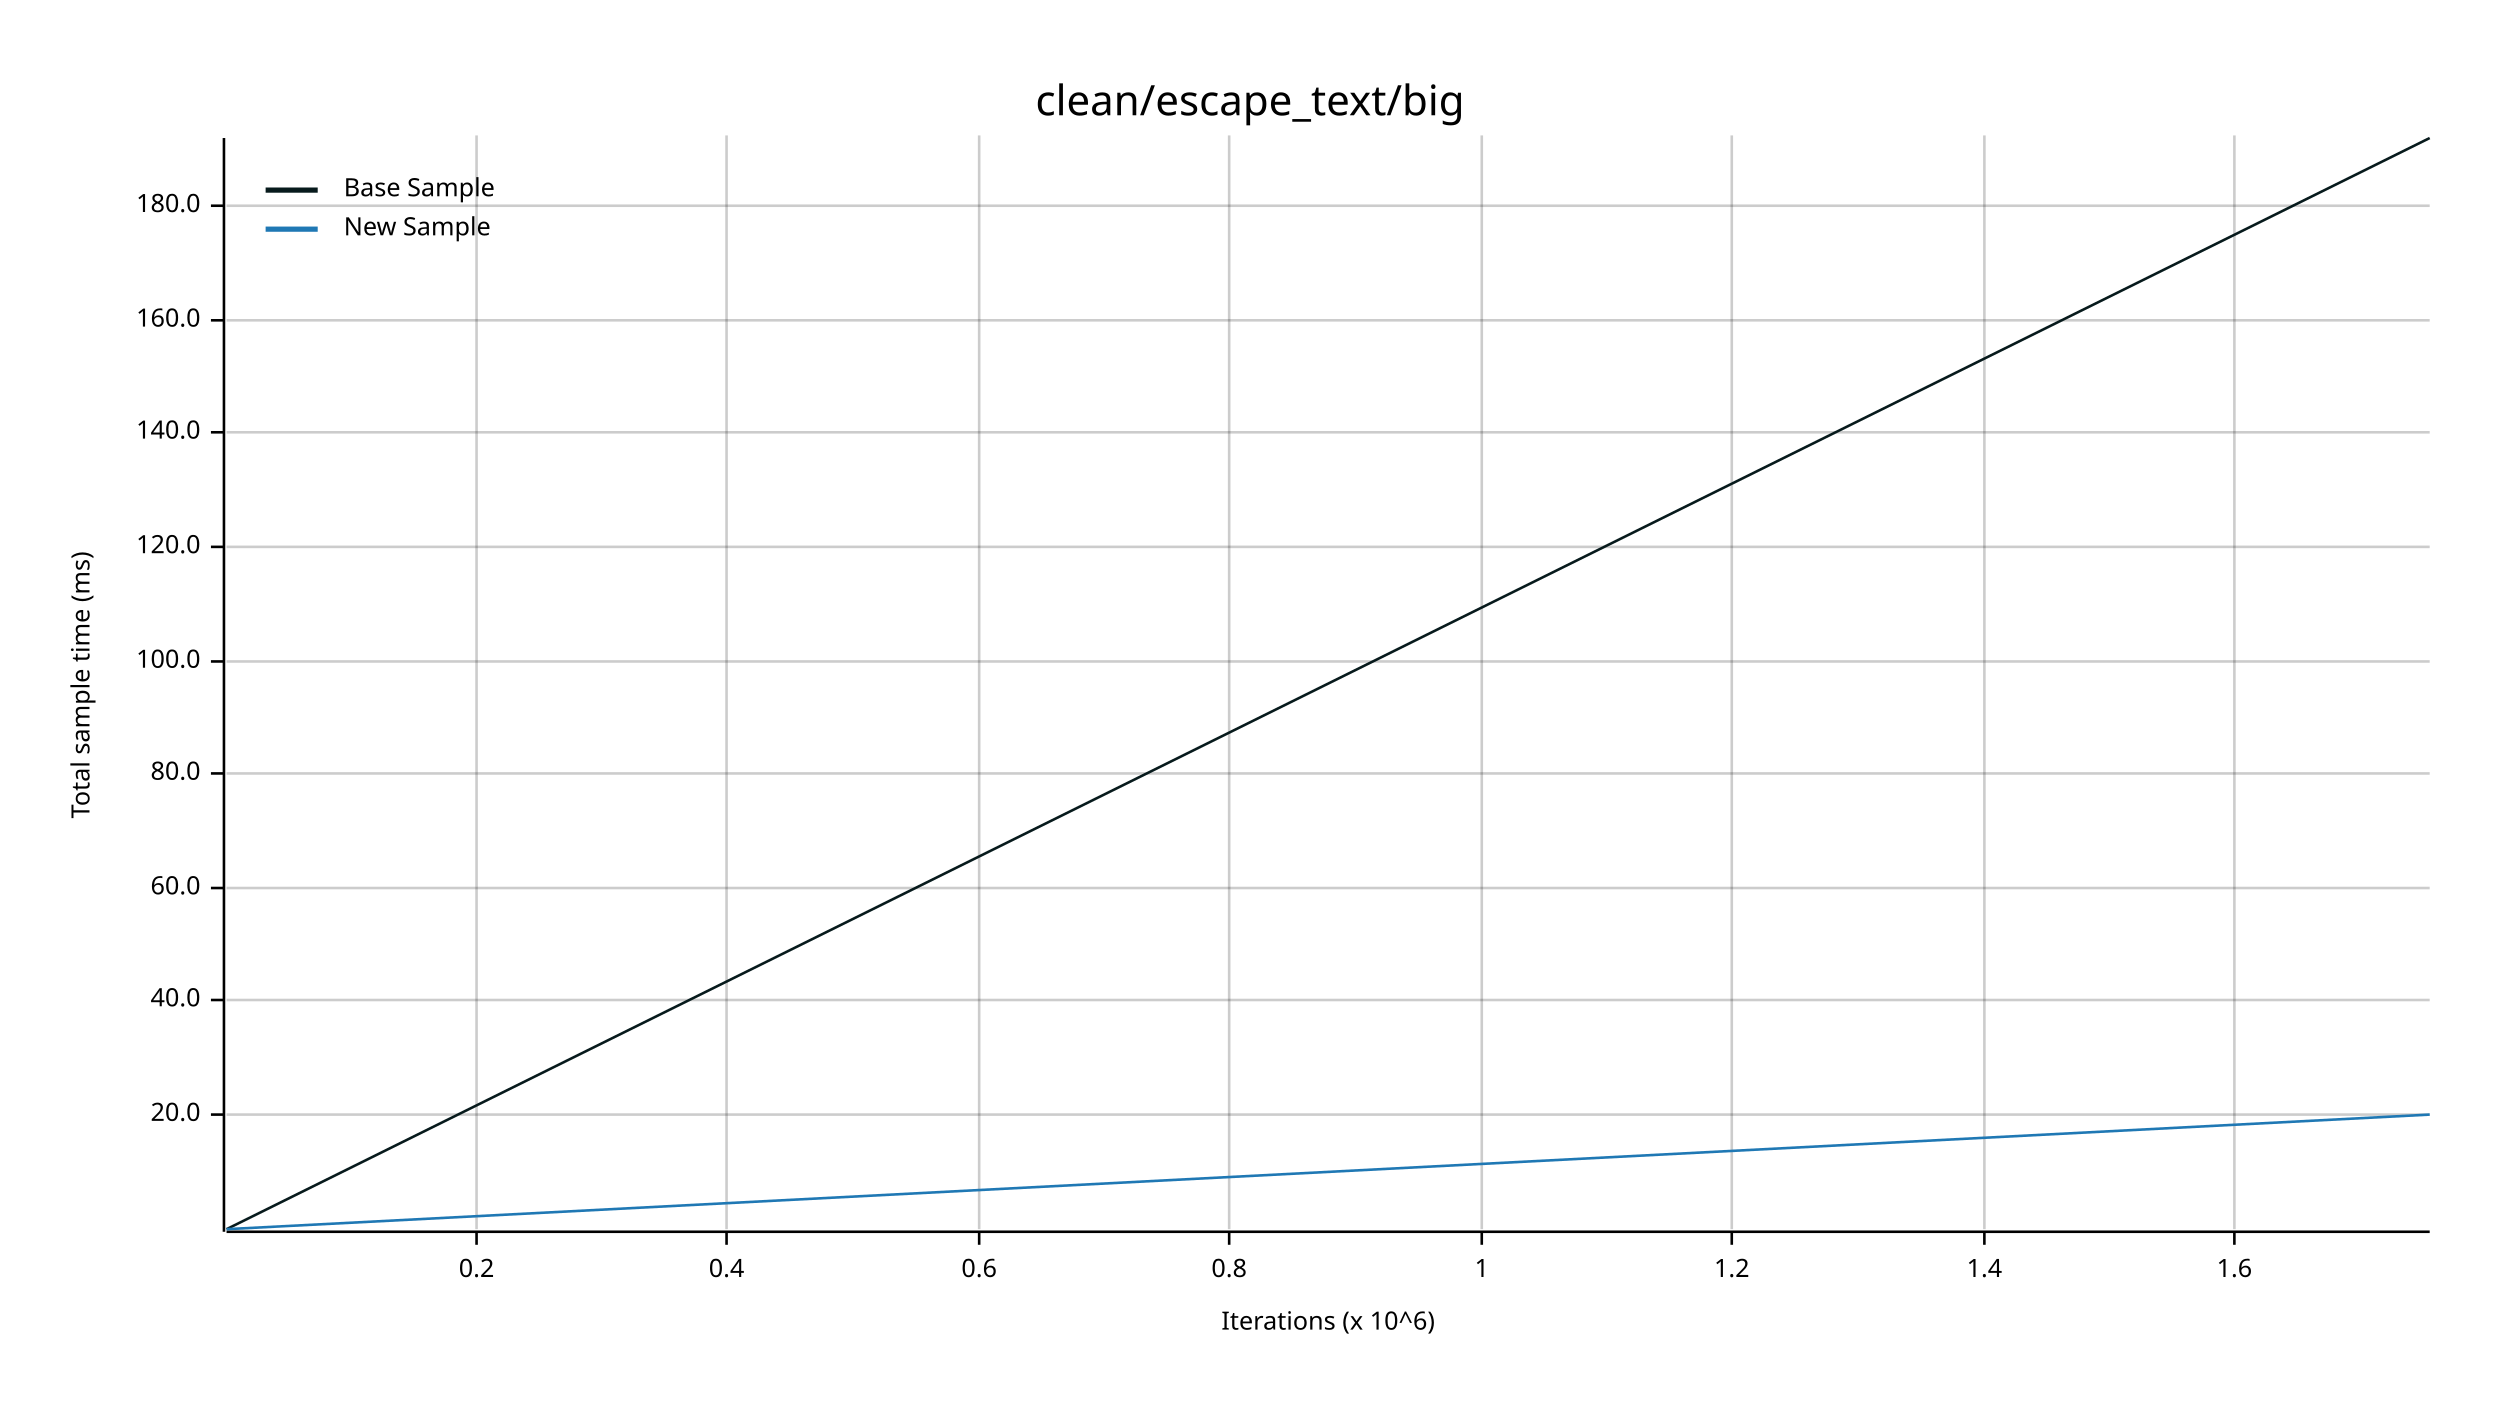
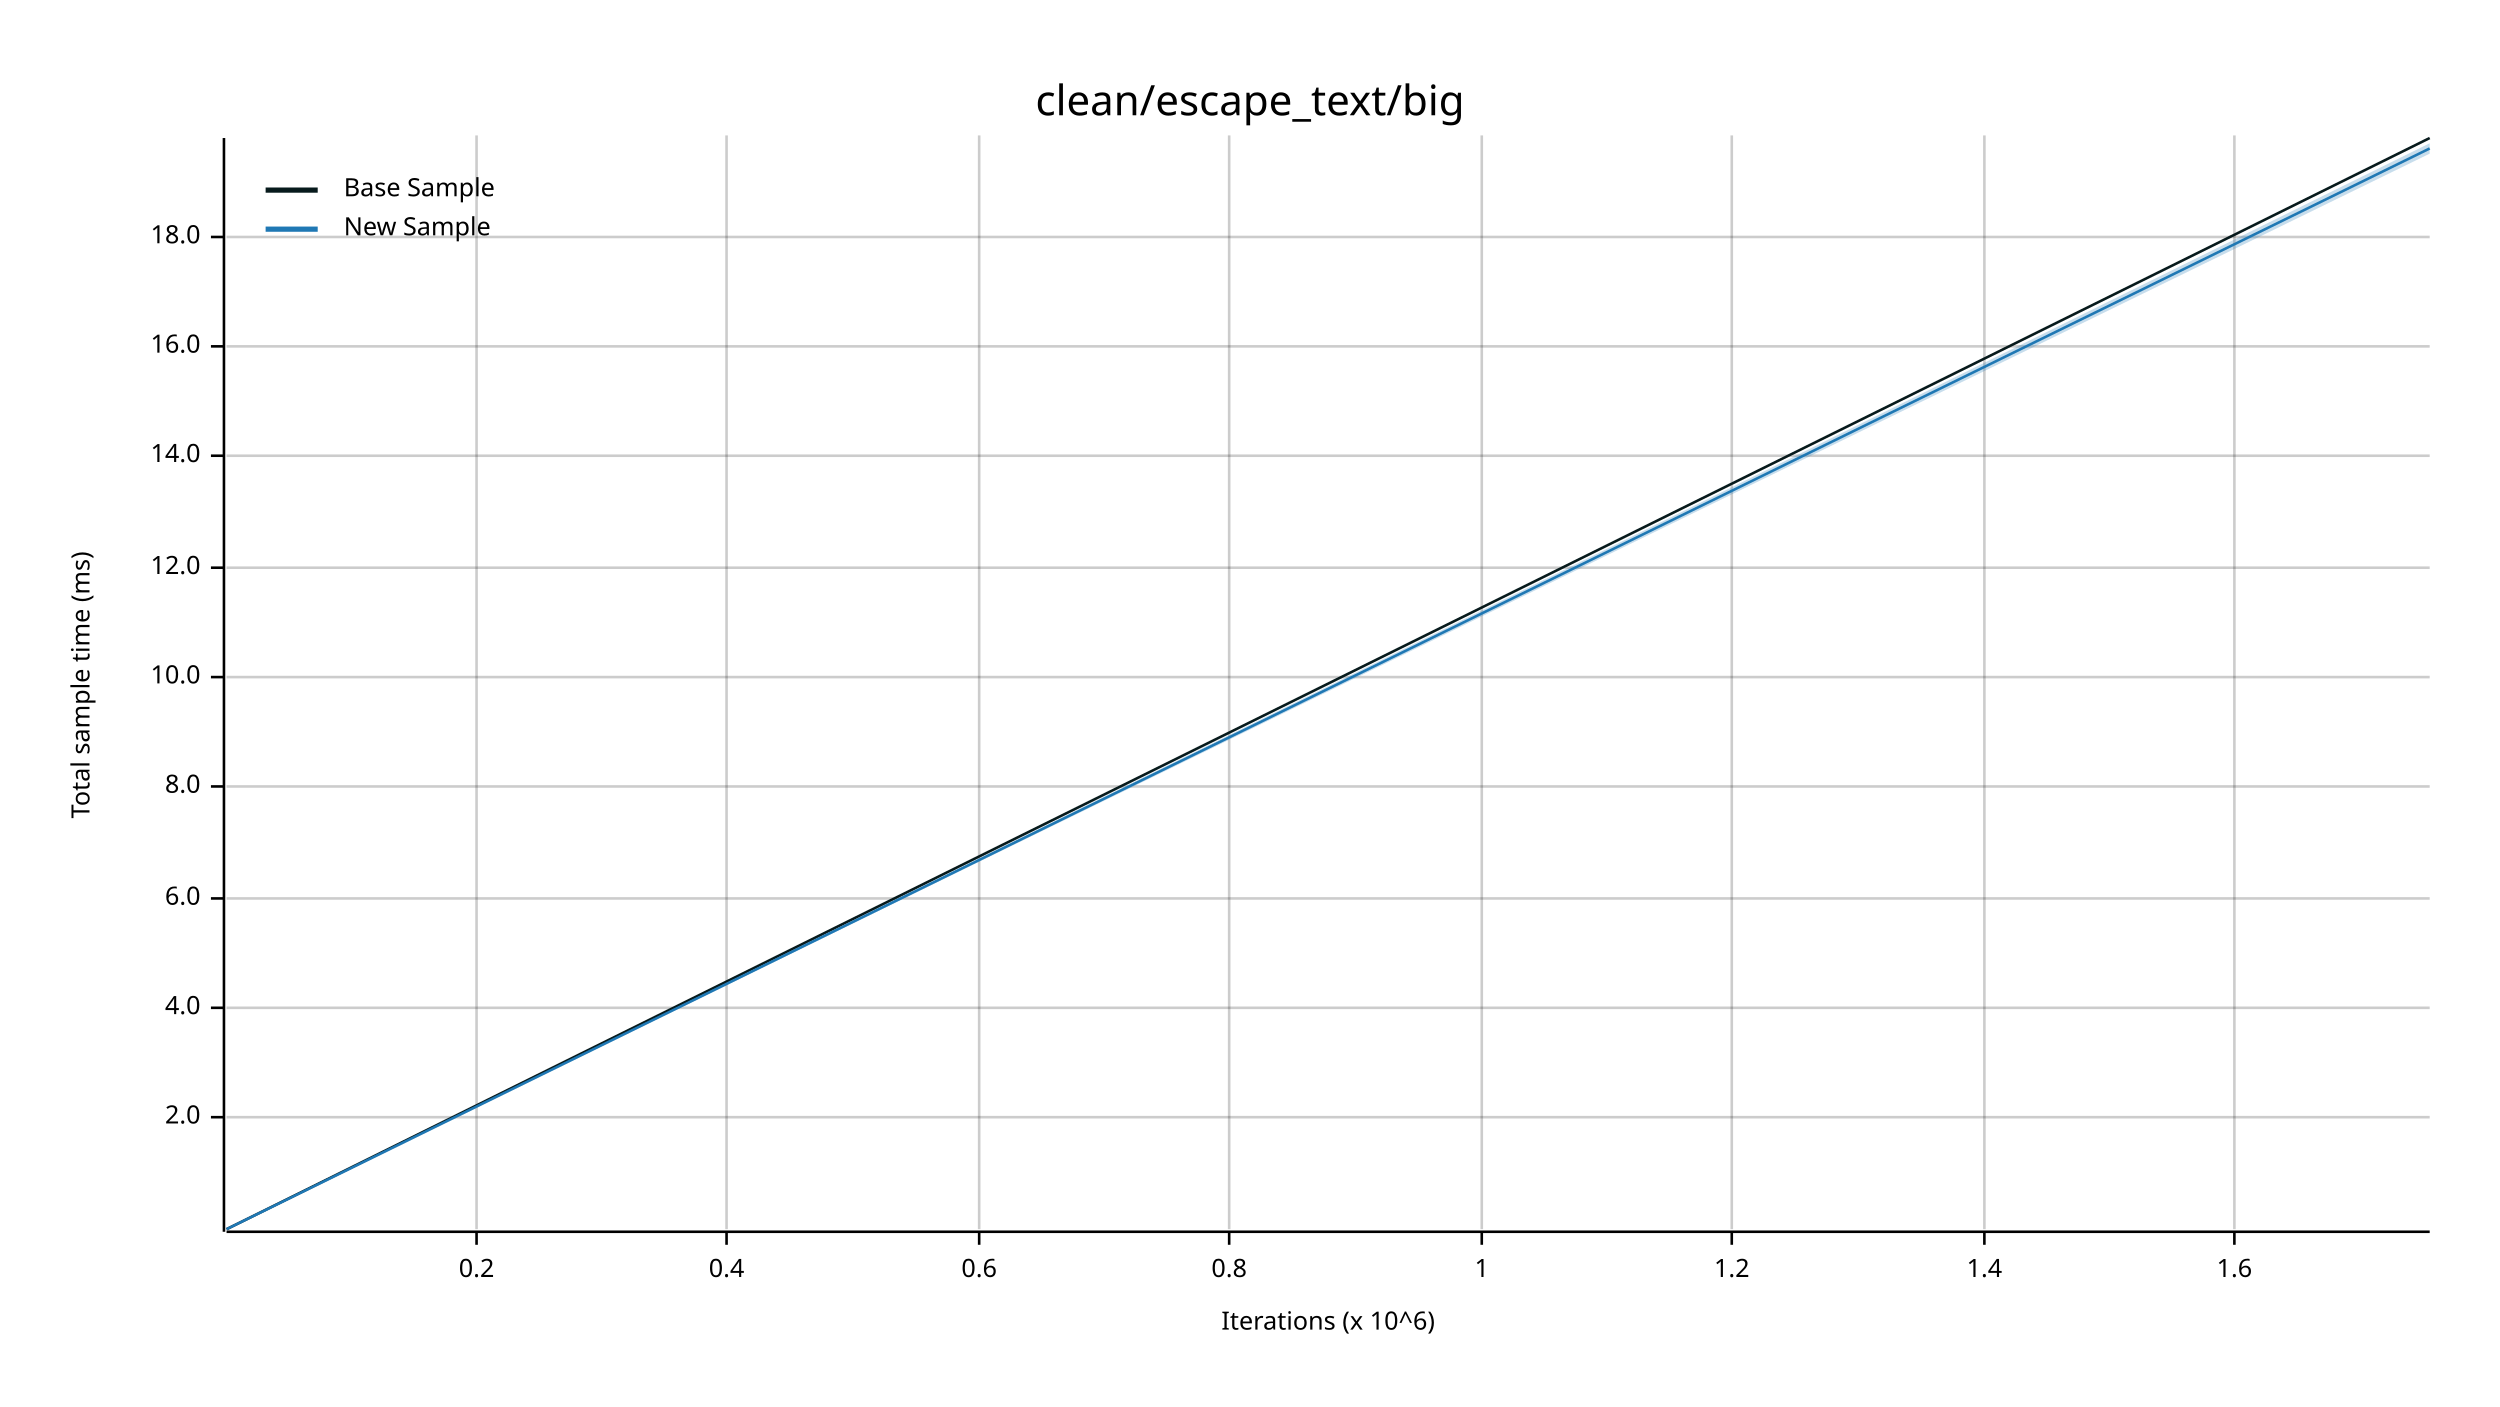
<svg xmlns="http://www.w3.org/2000/svg" width="960" height="540" viewBox="0 0 960 540">
  <text x="480" y="32" dy="0.76em" text-anchor="middle" font-family="sans-serif" font-size="16.129" opacity="1" fill="#000000">
clean/escape_text/big
</text>
  <text x="27" y="263" dy="0.76em" text-anchor="middle" font-family="sans-serif" font-size="9.677" opacity="1" fill="#000000" transform="rotate(270, 27, 263)">
Total sample time (ms)
</text>
  <text x="510" y="513" dy="-0.5ex" text-anchor="middle" font-family="sans-serif" font-size="9.677" opacity="1" fill="#000000">
Iterations (x 10^6)
</text>
  <line opacity="0.2" stroke="#000000" stroke-width="1" x1="183" y1="472" x2="183" y2="52" />
  <line opacity="0.2" stroke="#000000" stroke-width="1" x1="279" y1="472" x2="279" y2="52" />
  <line opacity="0.2" stroke="#000000" stroke-width="1" x1="376" y1="472" x2="376" y2="52" />
  <line opacity="0.2" stroke="#000000" stroke-width="1" x1="472" y1="472" x2="472" y2="52" />
  <line opacity="0.2" stroke="#000000" stroke-width="1" x1="569" y1="472" x2="569" y2="52" />
  <line opacity="0.2" stroke="#000000" stroke-width="1" x1="665" y1="472" x2="665" y2="52" />
  <line opacity="0.2" stroke="#000000" stroke-width="1" x1="762" y1="472" x2="762" y2="52" />
  <line opacity="0.2" stroke="#000000" stroke-width="1" x1="858" y1="472" x2="858" y2="52" />
-   <line opacity="0.2" stroke="#000000" stroke-width="1" x1="87" y1="428" x2="933" y2="428" />
-   <line opacity="0.2" stroke="#000000" stroke-width="1" x1="87" y1="384" x2="933" y2="384" />
-   <line opacity="0.2" stroke="#000000" stroke-width="1" x1="87" y1="341" x2="933" y2="341" />
-   <line opacity="0.2" stroke="#000000" stroke-width="1" x1="87" y1="297" x2="933" y2="297" />
-   <line opacity="0.2" stroke="#000000" stroke-width="1" x1="87" y1="254" x2="933" y2="254" />
-   <line opacity="0.2" stroke="#000000" stroke-width="1" x1="87" y1="210" x2="933" y2="210" />
-   <line opacity="0.2" stroke="#000000" stroke-width="1" x1="87" y1="166" x2="933" y2="166" />
-   <line opacity="0.2" stroke="#000000" stroke-width="1" x1="87" y1="123" x2="933" y2="123" />
-   <line opacity="0.2" stroke="#000000" stroke-width="1" x1="87" y1="79" x2="933" y2="79" />
+   <line opacity="0.2" stroke="#000000" stroke-width="1" x1="87" y1="429" x2="933" y2="429" />
+   <line opacity="0.2" stroke="#000000" stroke-width="1" x1="87" y1="387" x2="933" y2="387" />
+   <line opacity="0.2" stroke="#000000" stroke-width="1" x1="87" y1="345" x2="933" y2="345" />
+   <line opacity="0.2" stroke="#000000" stroke-width="1" x1="87" y1="302" x2="933" y2="302" />
+   <line opacity="0.2" stroke="#000000" stroke-width="1" x1="87" y1="260" x2="933" y2="260" />
+   <line opacity="0.2" stroke="#000000" stroke-width="1" x1="87" y1="218" x2="933" y2="218" />
+   <line opacity="0.2" stroke="#000000" stroke-width="1" x1="87" y1="175" x2="933" y2="175" />
+   <line opacity="0.2" stroke="#000000" stroke-width="1" x1="87" y1="133" x2="933" y2="133" />
+   <line opacity="0.2" stroke="#000000" stroke-width="1" x1="87" y1="91" x2="933" y2="91" />
  <polyline fill="none" opacity="1" stroke="#000000" stroke-width="1" points="86,53 86,473 " />
-   <text x="77" y="428" dy="0.5ex" text-anchor="end" font-family="sans-serif" font-size="9.677" opacity="1" fill="#000000">
- 20.0
+   <text x="77" y="429" dy="0.5ex" text-anchor="end" font-family="sans-serif" font-size="9.677" opacity="1" fill="#000000">
+ 2.0
</text>
-   <polyline fill="none" opacity="1" stroke="#000000" stroke-width="1" points="81,428 86,428 " />
-   <text x="77" y="384" dy="0.5ex" text-anchor="end" font-family="sans-serif" font-size="9.677" opacity="1" fill="#000000">
- 40.0
+   <polyline fill="none" opacity="1" stroke="#000000" stroke-width="1" points="81,429 86,429 " />
+   <text x="77" y="387" dy="0.5ex" text-anchor="end" font-family="sans-serif" font-size="9.677" opacity="1" fill="#000000">
+ 4.0
</text>
-   <polyline fill="none" opacity="1" stroke="#000000" stroke-width="1" points="81,384 86,384 " />
-   <text x="77" y="341" dy="0.5ex" text-anchor="end" font-family="sans-serif" font-size="9.677" opacity="1" fill="#000000">
- 60.0
+   <polyline fill="none" opacity="1" stroke="#000000" stroke-width="1" points="81,387 86,387 " />
+   <text x="77" y="345" dy="0.5ex" text-anchor="end" font-family="sans-serif" font-size="9.677" opacity="1" fill="#000000">
+ 6.0
</text>
-   <polyline fill="none" opacity="1" stroke="#000000" stroke-width="1" points="81,341 86,341 " />
-   <text x="77" y="297" dy="0.5ex" text-anchor="end" font-family="sans-serif" font-size="9.677" opacity="1" fill="#000000">
- 80.0
+   <polyline fill="none" opacity="1" stroke="#000000" stroke-width="1" points="81,345 86,345 " />
+   <text x="77" y="302" dy="0.5ex" text-anchor="end" font-family="sans-serif" font-size="9.677" opacity="1" fill="#000000">
+ 8.0
</text>
-   <polyline fill="none" opacity="1" stroke="#000000" stroke-width="1" points="81,297 86,297 " />
-   <text x="77" y="254" dy="0.5ex" text-anchor="end" font-family="sans-serif" font-size="9.677" opacity="1" fill="#000000">
- 100.0
+   <polyline fill="none" opacity="1" stroke="#000000" stroke-width="1" points="81,302 86,302 " />
+   <text x="77" y="260" dy="0.5ex" text-anchor="end" font-family="sans-serif" font-size="9.677" opacity="1" fill="#000000">
+ 10.0
</text>
-   <polyline fill="none" opacity="1" stroke="#000000" stroke-width="1" points="81,254 86,254 " />
-   <text x="77" y="210" dy="0.5ex" text-anchor="end" font-family="sans-serif" font-size="9.677" opacity="1" fill="#000000">
- 120.0
+   <polyline fill="none" opacity="1" stroke="#000000" stroke-width="1" points="81,260 86,260 " />
+   <text x="77" y="218" dy="0.5ex" text-anchor="end" font-family="sans-serif" font-size="9.677" opacity="1" fill="#000000">
+ 12.0
</text>
-   <polyline fill="none" opacity="1" stroke="#000000" stroke-width="1" points="81,210 86,210 " />
-   <text x="77" y="166" dy="0.5ex" text-anchor="end" font-family="sans-serif" font-size="9.677" opacity="1" fill="#000000">
- 140.0
+   <polyline fill="none" opacity="1" stroke="#000000" stroke-width="1" points="81,218 86,218 " />
+   <text x="77" y="175" dy="0.5ex" text-anchor="end" font-family="sans-serif" font-size="9.677" opacity="1" fill="#000000">
+ 14.0
</text>
-   <polyline fill="none" opacity="1" stroke="#000000" stroke-width="1" points="81,166 86,166 " />
-   <text x="77" y="123" dy="0.5ex" text-anchor="end" font-family="sans-serif" font-size="9.677" opacity="1" fill="#000000">
- 160.0
+   <polyline fill="none" opacity="1" stroke="#000000" stroke-width="1" points="81,175 86,175 " />
+   <text x="77" y="133" dy="0.5ex" text-anchor="end" font-family="sans-serif" font-size="9.677" opacity="1" fill="#000000">
+ 16.0
</text>
-   <polyline fill="none" opacity="1" stroke="#000000" stroke-width="1" points="81,123 86,123 " />
-   <text x="77" y="79" dy="0.5ex" text-anchor="end" font-family="sans-serif" font-size="9.677" opacity="1" fill="#000000">
- 180.0
+   <polyline fill="none" opacity="1" stroke="#000000" stroke-width="1" points="81,133 86,133 " />
+   <text x="77" y="91" dy="0.5ex" text-anchor="end" font-family="sans-serif" font-size="9.677" opacity="1" fill="#000000">
+ 18.0
</text>
-   <polyline fill="none" opacity="1" stroke="#000000" stroke-width="1" points="81,79 86,79 " />
+   <polyline fill="none" opacity="1" stroke="#000000" stroke-width="1" points="81,91 86,91 " />
  <polyline fill="none" opacity="1" stroke="#000000" stroke-width="1" points="87,473 933,473 " />
  <text x="183" y="483" dy="0.76em" text-anchor="middle" font-family="sans-serif" font-size="9.677" opacity="1" fill="#000000">
0.2
</text>
  <polyline fill="none" opacity="1" stroke="#000000" stroke-width="1" points="183,473 183,478 " />
  <text x="279" y="483" dy="0.76em" text-anchor="middle" font-family="sans-serif" font-size="9.677" opacity="1" fill="#000000">
0.4
</text>
  <polyline fill="none" opacity="1" stroke="#000000" stroke-width="1" points="279,473 279,478 " />
  <text x="376" y="483" dy="0.76em" text-anchor="middle" font-family="sans-serif" font-size="9.677" opacity="1" fill="#000000">
0.6
</text>
  <polyline fill="none" opacity="1" stroke="#000000" stroke-width="1" points="376,473 376,478 " />
  <text x="472" y="483" dy="0.76em" text-anchor="middle" font-family="sans-serif" font-size="9.677" opacity="1" fill="#000000">
0.8
</text>
  <polyline fill="none" opacity="1" stroke="#000000" stroke-width="1" points="472,473 472,478 " />
  <text x="569" y="483" dy="0.76em" text-anchor="middle" font-family="sans-serif" font-size="9.677" opacity="1" fill="#000000">
1
</text>
  <polyline fill="none" opacity="1" stroke="#000000" stroke-width="1" points="569,473 569,478 " />
  <text x="665" y="483" dy="0.76em" text-anchor="middle" font-family="sans-serif" font-size="9.677" opacity="1" fill="#000000">
1.2
</text>
  <polyline fill="none" opacity="1" stroke="#000000" stroke-width="1" points="665,473 665,478 " />
  <text x="762" y="483" dy="0.76em" text-anchor="middle" font-family="sans-serif" font-size="9.677" opacity="1" fill="#000000">
1.4
</text>
  <polyline fill="none" opacity="1" stroke="#000000" stroke-width="1" points="762,473 762,478 " />
  <text x="858" y="483" dy="0.76em" text-anchor="middle" font-family="sans-serif" font-size="9.677" opacity="1" fill="#000000">
1.6
</text>
  <polyline fill="none" opacity="1" stroke="#000000" stroke-width="1" points="858,473 858,478 " />
  <polyline fill="none" opacity="1" stroke="#071A1C" stroke-width="1" points="87,472 933,53 " />
  <polygon opacity="0.25" fill="#071A1C" points="87,472 933,53 933,53 " />
-   <polyline fill="none" opacity="1" stroke="#1F78B4" stroke-width="1" points="87,472 933,428 " />
-   <polygon opacity="0.25" fill="#1F78B4" points="87,472 933,428 933,428 " />
+   <polyline fill="none" opacity="1" stroke="#1F78B4" stroke-width="1" points="87,472 933,57 " />
+   <polygon opacity="0.25" fill="#1F78B4" points="87,472 933,59 933,55 " />
  <text x="132" y="68" dy="0.76em" text-anchor="start" font-family="sans-serif" font-size="9.677" opacity="1" fill="#000000">
Base Sample
</text>
  <text x="132" y="83" dy="0.76em" text-anchor="start" font-family="sans-serif" font-size="9.677" opacity="1" fill="#000000">
New Sample
</text>
  <polyline fill="none" opacity="1" stroke="#071A1C" stroke-width="2" points="102,73 122,73 " />
  <polyline fill="none" opacity="1" stroke="#1F78B4" stroke-width="2" points="102,88 122,88 " />
</svg>
